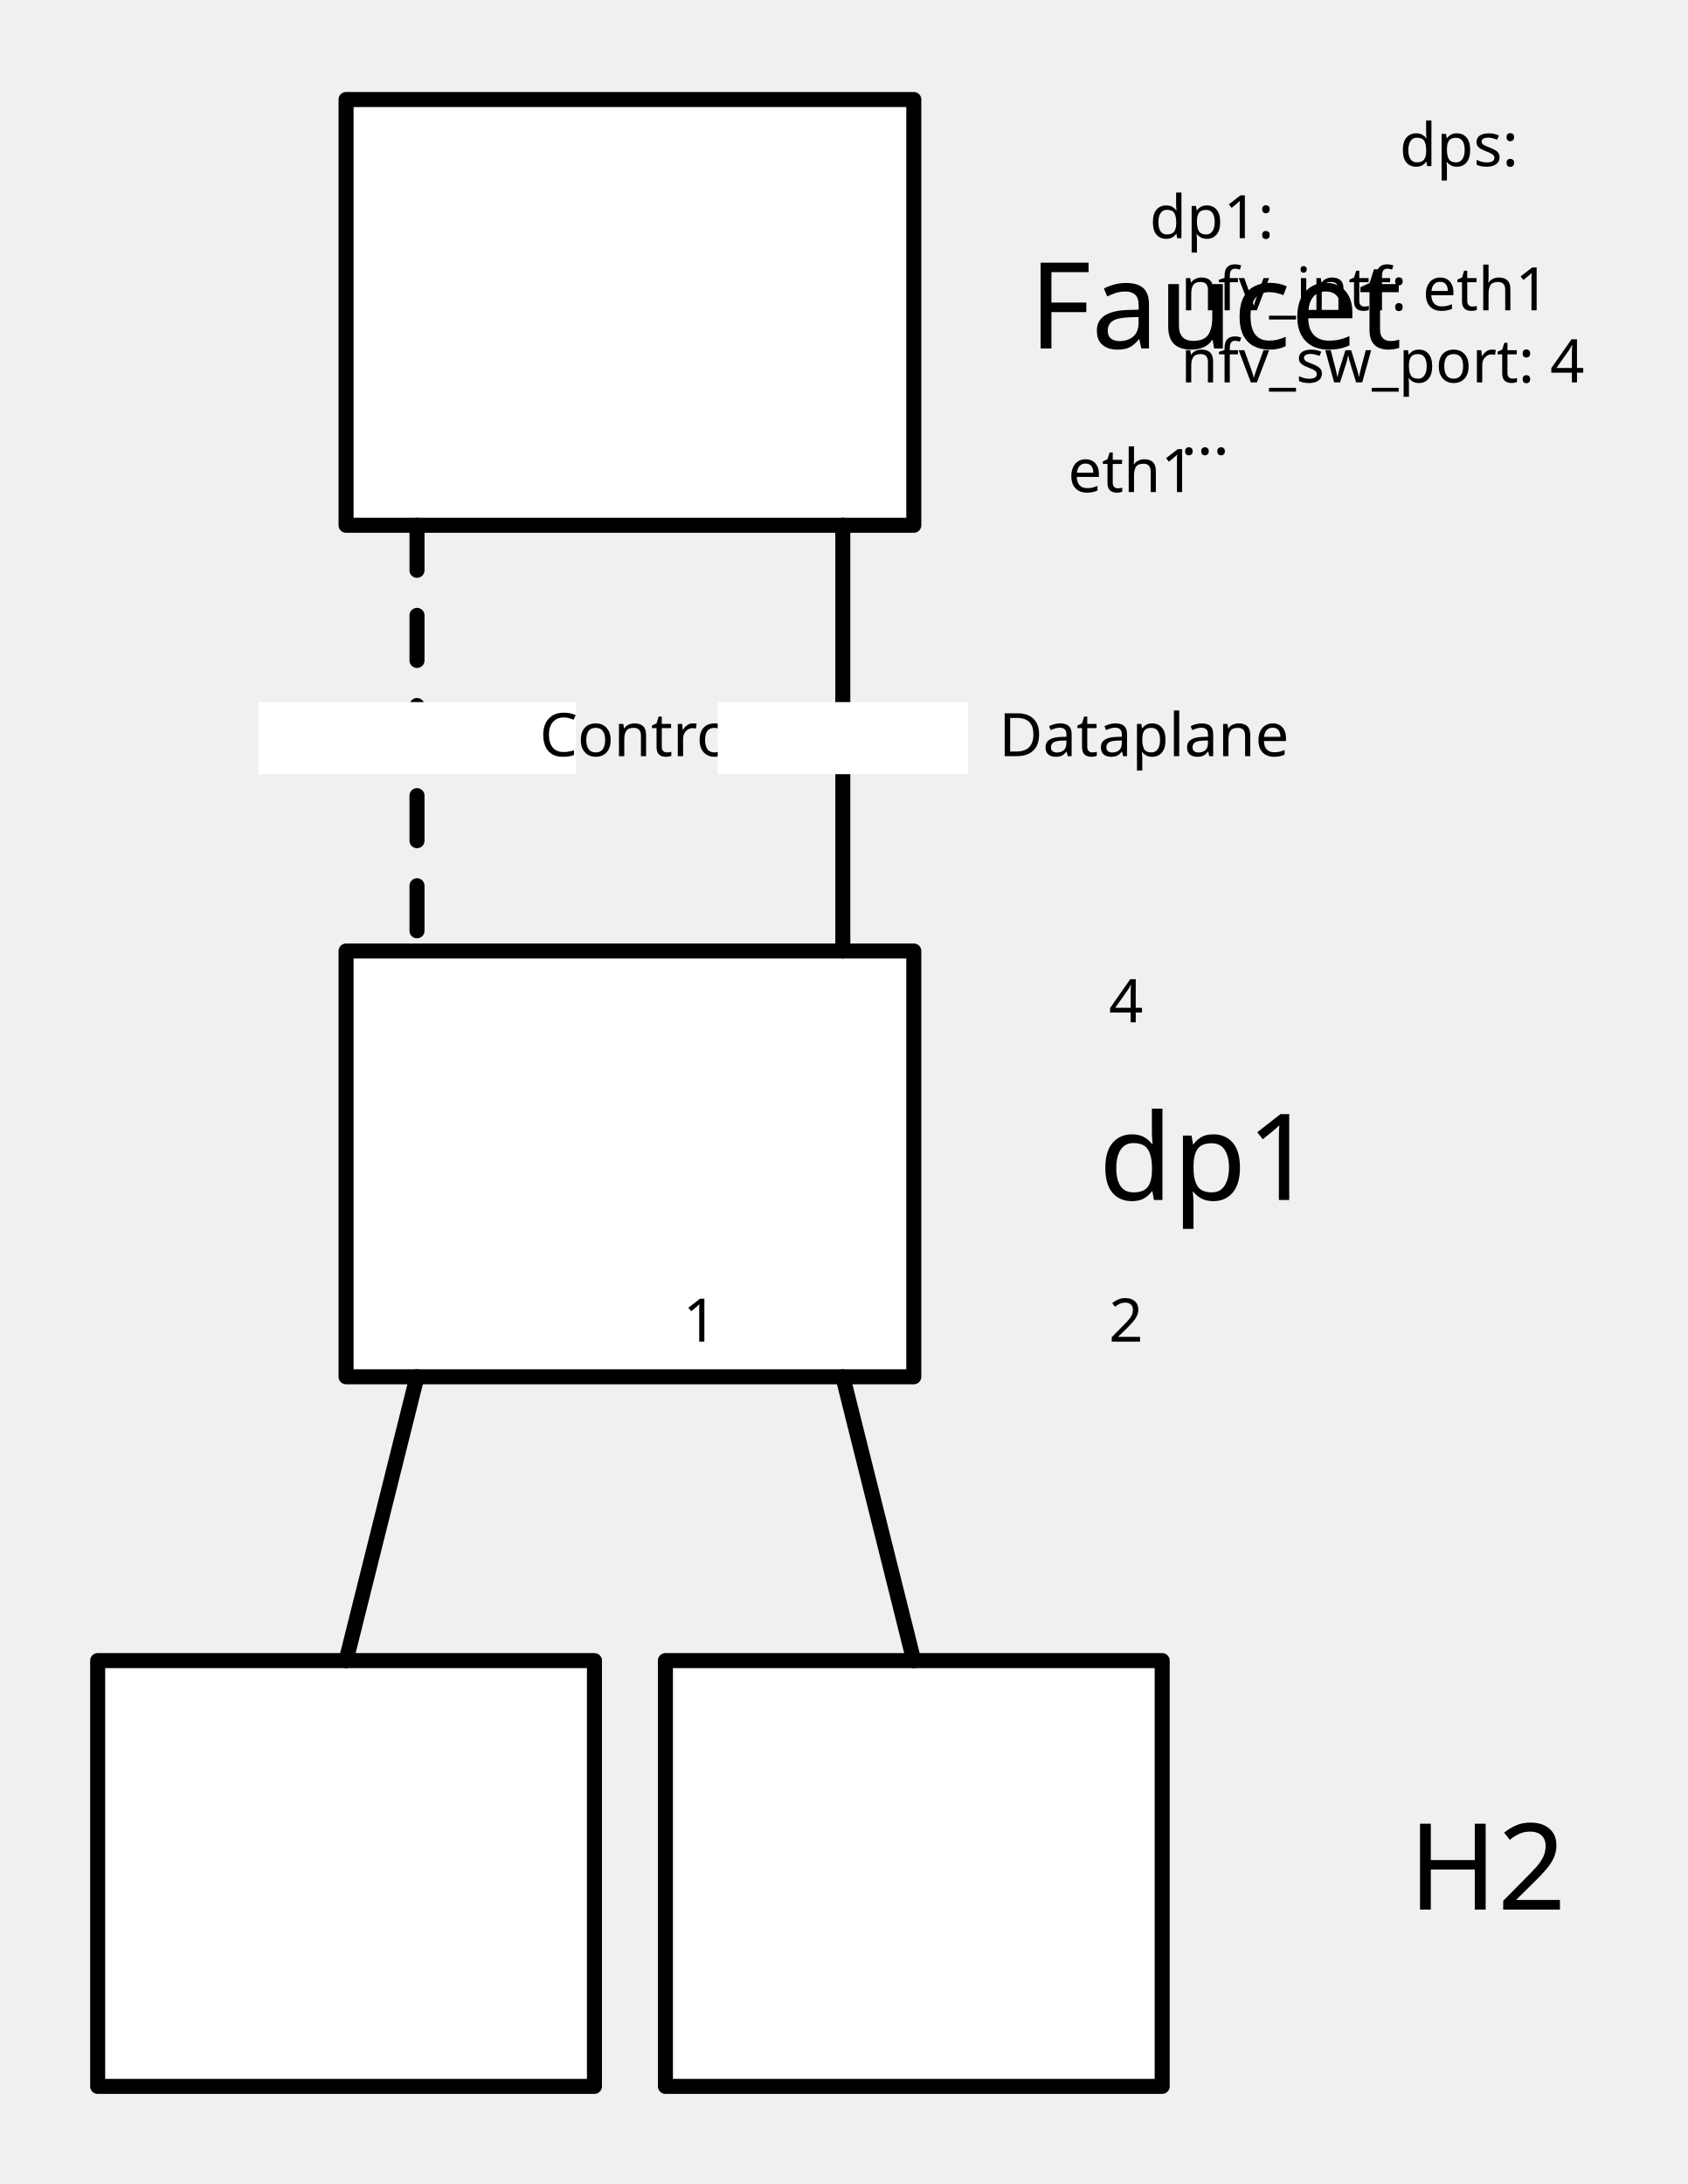
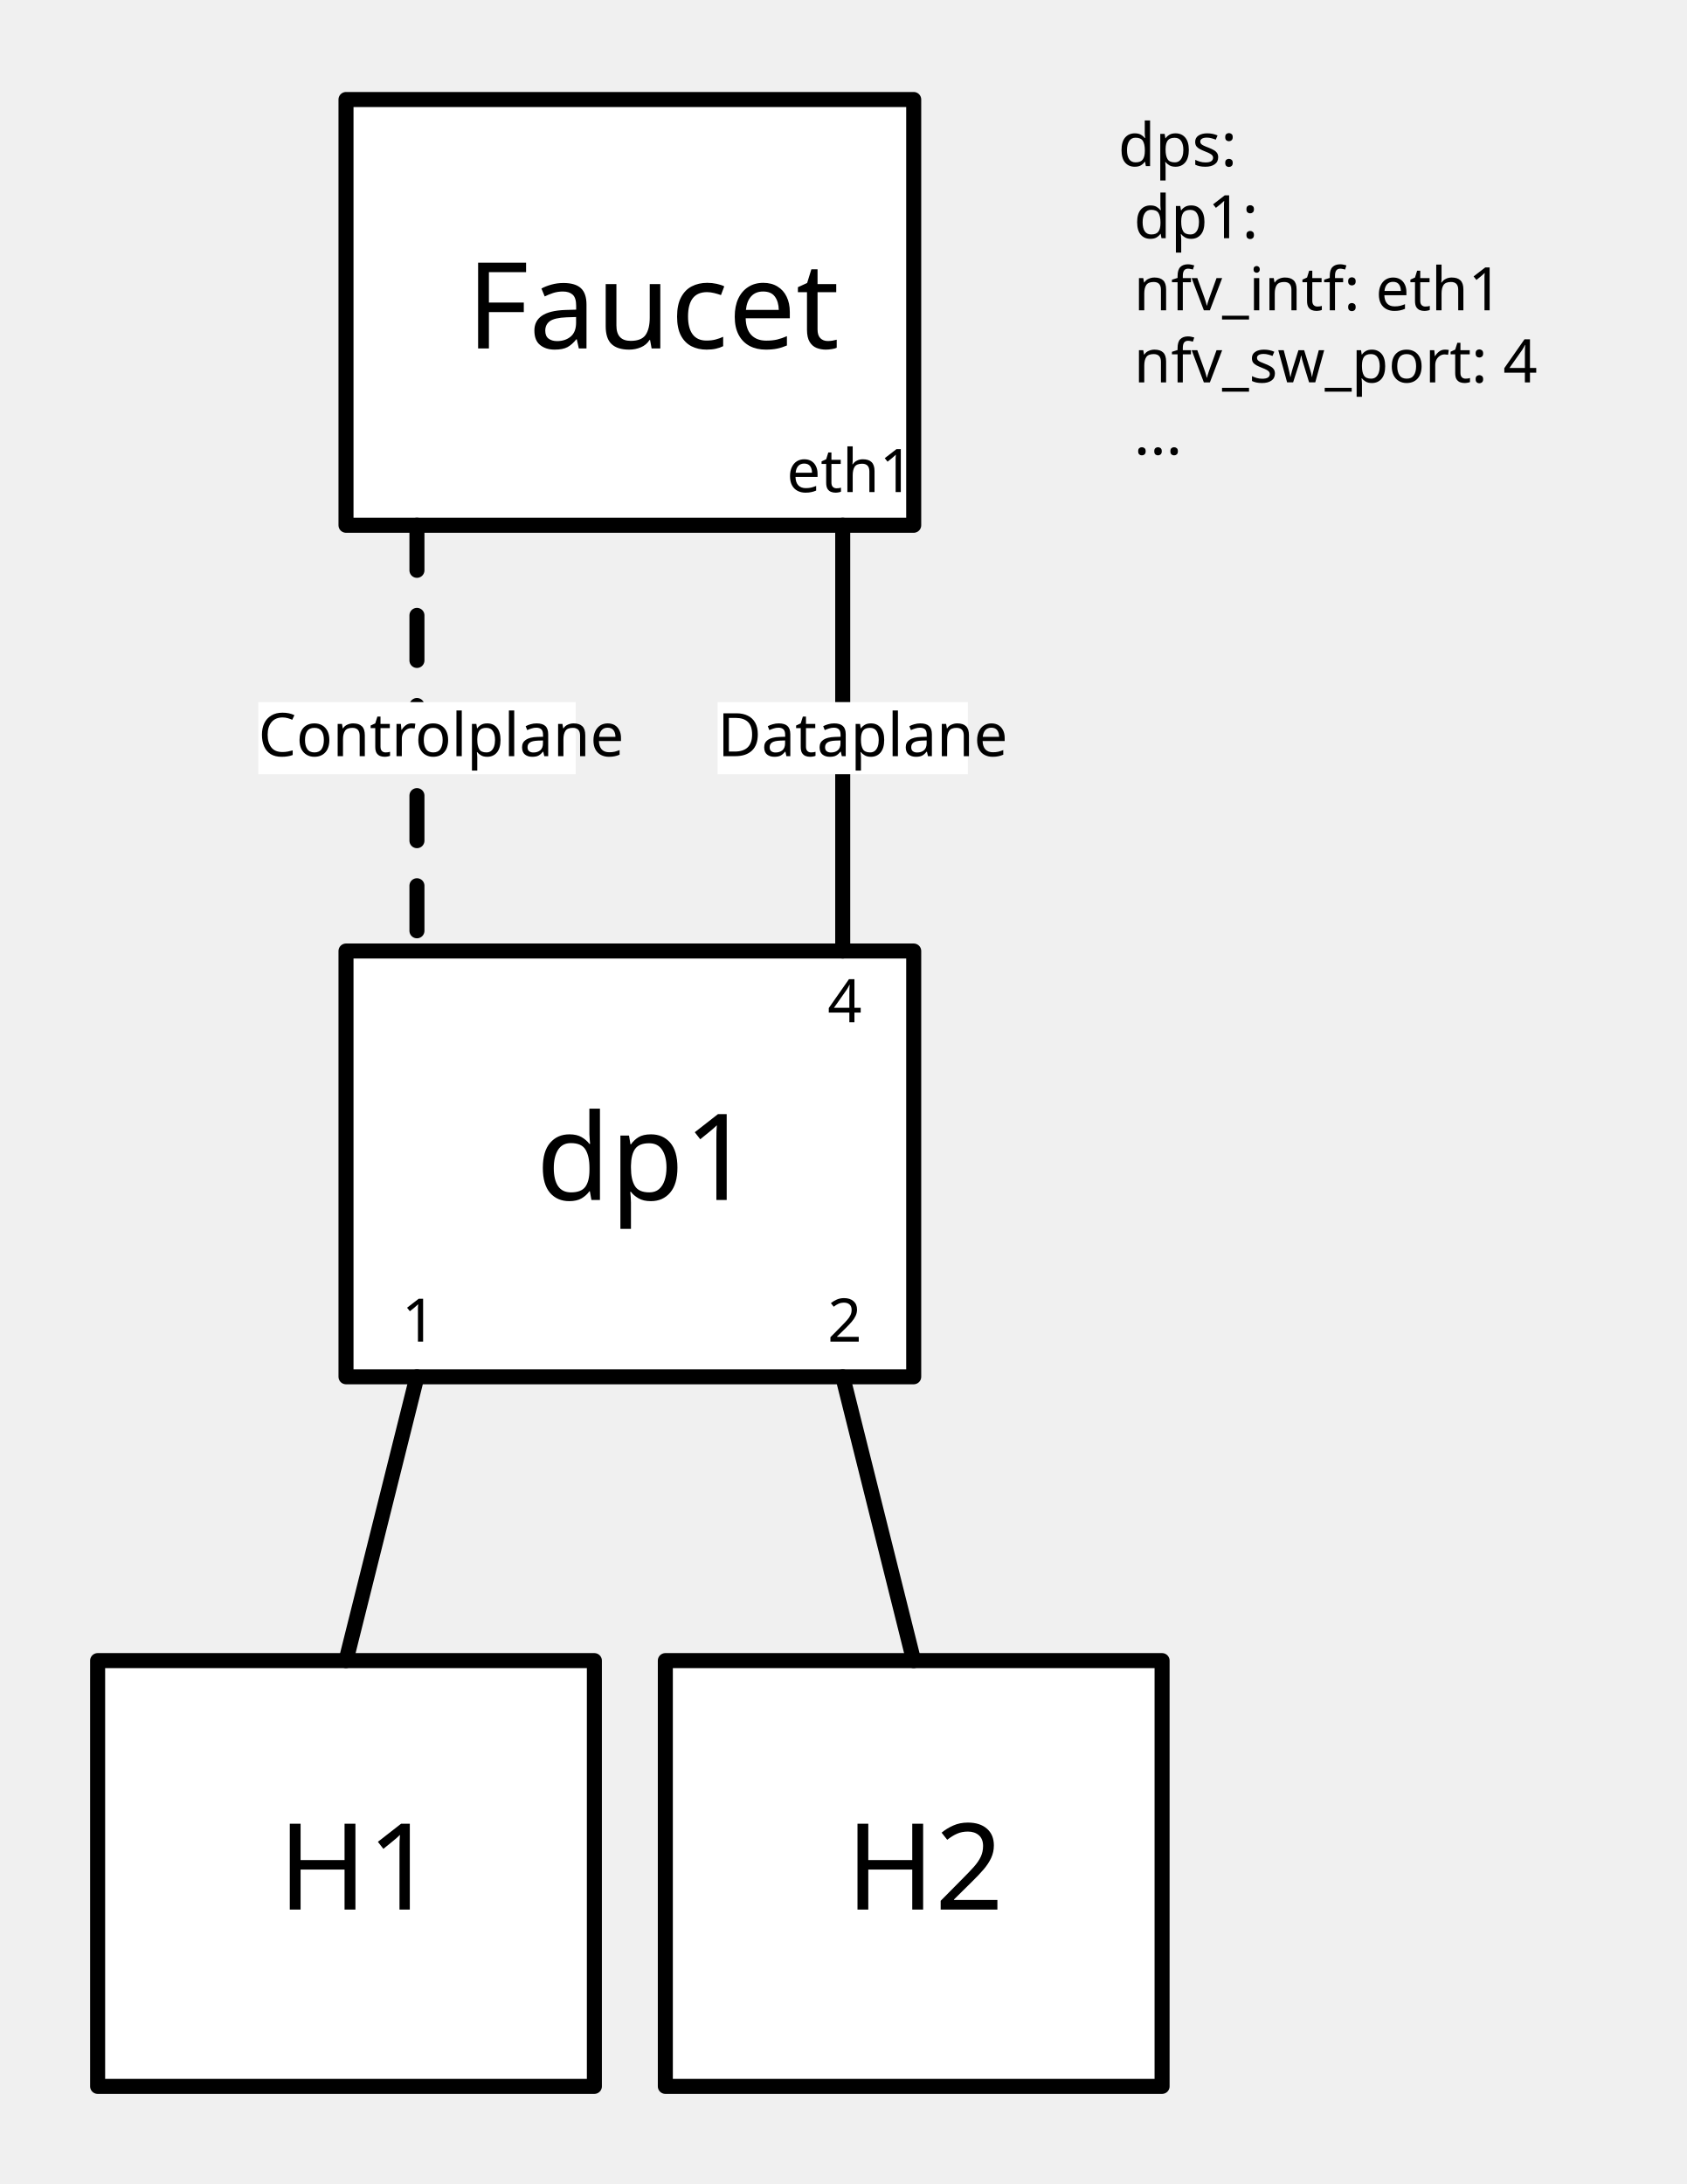
- <svg xmlns="http://www.w3.org/2000/svg" xmlns:ns1="http://schemas.microsoft.com/visio/2003/SVGExtensions/" width="4.68in" height="6.059in" viewBox="0 0 336.93 436.225" xml:space="preserve" color-interpolation-filters="sRGB" class="st9">
-   <ns1:documentProperties ns1:langID="1033" ns1:metric="true" ns1:viewMarkup="false">
-     <ns1:userDefs>
-       <ns1:ud ns1:nameU="msvNoAutoConnect" ns1:val="VT0(1):26" />
-     </ns1:userDefs>
-   </ns1:documentProperties>
-   <style type="text/css">
- 	
- 		.st1 {fill:#ffffff;stroke:#000000;stroke-linecap:round;stroke-linejoin:round;stroke-width:3}
- 		.st2 {fill:#000000;font-family:Calibri;font-size:2em}
- 		.st3 {stroke:#000000;stroke-linecap:round;stroke-linejoin:round;stroke-width:3}
- 		.st4 {stroke:#000000;stroke-dasharray:9,9;stroke-linecap:round;stroke-linejoin:round;stroke-width:3}
- 		.st5 {fill:#ffffff;stroke:none;stroke-linecap:butt;stroke-width:7.2}
- 		.st6 {fill:#000000;font-family:Calibri;font-size:1em}
- 		.st7 {fill:none;stroke:none;stroke-linecap:round;stroke-linejoin:round;stroke-width:0.75}
- 		.st8 {font-size:1em}
- 		.st9 {fill:none;fill-rule:evenodd;font-size:12px;overflow:visible;stroke-linecap:square;stroke-miterlimit:3}
- 	
- 	</style>
-   <g ns1:mID="0" ns1:index="1" ns1:groupContext="foregroundPage">
-     <ns1:pageProperties ns1:drawingScale="0.0393701" ns1:pageScale="0.0393701" ns1:drawingUnits="24" ns1:shadowOffsetX="8.50394" ns1:shadowOffsetY="-8.50394" />
-     <g id="shape1-1" ns1:mID="1" ns1:groupContext="shape" transform="translate(69.1063,-161.232)">
-       <ns1:userDefs>
-         <ns1:ud ns1:nameU="visVersion" ns1:val="VT0(15):26" />
-       </ns1:userDefs>
-       <ns1:textBlock ns1:margins="rect(4,4,4,4)" ns1:tabSpace="42.5197" />
-       <ns1:textRect cx="56.693" cy="393.706" width="113.39" height="85.039" />
-       <rect x="0" y="351.186" width="113.386" height="85.039" class="st1" />
-       <text x="38" y="400.91" class="st2" ns1:langID="1033">
-         <ns1:paragraph ns1:horizAlign="1" />
-         <ns1:tabList />dp1</text>
+ <svg xmlns="http://www.w3.org/2000/svg" width="449.241" height="581.634" class="st9" color-interpolation-filters="sRGB" viewBox="0 0 336.93 436.225" xml:space="preserve">
+   <style type="text/css">.st1{fill:#fff;stroke:#000;stroke-linecap:round;stroke-linejoin:round;stroke-width:3}.st2{fill:#000;font-family:Calibri;font-size:2em}.st3,.st4{stroke:#000;stroke-linecap:round;stroke-linejoin:round;stroke-width:3}.st4{stroke-dasharray:9,9}.st5{fill:#fff;stroke:none;stroke-linecap:butt;stroke-width:7.2}.st6{fill:#000;font-family:Calibri;font-size:1em}.st7{fill:none;stroke:none;stroke-linecap:round;stroke-linejoin:round;stroke-width:.75}.st8{font-size:1em}.st9{fill:none;fill-rule:evenodd;font-size:12px;overflow:visible;stroke-linecap:square;stroke-miterlimit:3}</style>
+   <g>
+     <g id="shape1-1" transform="translate(69.1063,-161.232)">
+       <rect width="113.386" height="85.039" x="0" y="351.186" class="st1" />
+       <text x="38" y="400.91" class="st2">dp1</text>
    </g>
-     <g id="shape2-4" ns1:mID="2" ns1:groupContext="shape" transform="translate(19.5,-19.5)">
-       <ns1:userDefs>
-         <ns1:ud ns1:nameU="visVersion" ns1:val="VT0(15):26" />
-       </ns1:userDefs>
-       <ns1:textBlock ns1:margins="rect(4,4,4,4)" ns1:tabSpace="42.5197" />
-       <ns1:textRect cx="49.606" cy="393.706" width="99.22" height="85.039" />
-       <rect x="0" y="351.186" width="99.213" height="85.039" class="st1" />
-       <text x="36.05" y="400.91" class="st2" ns1:langID="1033">
-         <ns1:paragraph ns1:horizAlign="1" />
-         <ns1:tabList />H1</text>
+     <g id="shape2-4" transform="translate(19.5,-19.5)">
+       <rect width="99.213" height="85.039" x="0" y="351.186" class="st1" />
+       <text x="36.05" y="400.91" class="st2">H1</text>
    </g>
-     <g id="shape4-7" ns1:mID="4" ns1:groupContext="shape" transform="translate(132.886,-19.5)">
-       <ns1:userDefs>
-         <ns1:ud ns1:nameU="visVersion" ns1:val="VT0(15):26" />
-       </ns1:userDefs>
-       <ns1:textBlock ns1:margins="rect(4,4,4,4)" ns1:tabSpace="42.5197" />
-       <ns1:textRect cx="49.606" cy="393.706" width="99.22" height="85.039" />
-       <rect x="0" y="351.186" width="99.213" height="85.039" class="st1" />
-       <text x="36.05" y="400.91" class="st2" ns1:langID="1033">
-         <ns1:paragraph ns1:horizAlign="1" />
-         <ns1:tabList />H2</text>
+     <g id="shape4-7" transform="translate(132.886,-19.5)">
+       <rect width="99.213" height="85.039" x="0" y="351.186" class="st1" />
+       <text x="36.05" y="400.91" class="st2">H2</text>
    </g>
-     <g id="shape8-10" ns1:mID="8" ns1:groupContext="shape" transform="translate(506.48,380.793) rotate(104.036)">
+     <g id="shape8-10" transform="translate(506.48,380.793) rotate(104.036)">
      <path d="M0 436.23 L58.44 436.23" class="st3" />
    </g>
-     <g id="shape9-13" ns1:mID="9" ns1:groupContext="shape" transform="translate(591.52,169.193) rotate(75.9638)">
+     <g id="shape9-13" transform="translate(591.52,169.193) rotate(75.9638)">
      <path d="M0 436.23 L58.44 436.23" class="st3" />
    </g>
-     <g id="shape10-16" ns1:mID="10" ns1:groupContext="shape" transform="translate(69.1063,-331.311)">
-       <ns1:userDefs>
-         <ns1:ud ns1:nameU="visVersion" ns1:val="VT0(15):26" />
-       </ns1:userDefs>
-       <ns1:textBlock ns1:margins="rect(4,4,4,4)" ns1:tabSpace="42.5197" />
-       <ns1:textRect cx="56.693" cy="393.706" width="113.39" height="85.039" />
-       <rect x="0" y="351.186" width="113.386" height="85.039" class="st1" />
-       <text x="24.06" y="400.91" class="st2" ns1:langID="1033">
-         <ns1:paragraph ns1:horizAlign="1" />
-         <ns1:tabList />Faucet</text>
+     <g id="shape10-16" transform="translate(69.1063,-331.311)">
+       <rect width="113.386" height="85.039" x="0" y="351.186" class="st1" />
+       <text x="24.06" y="400.91" class="st2">Faucet</text>
    </g>
-     <g id="shape15-19" ns1:mID="15" ns1:groupContext="shape" transform="translate(519.505,104.914) rotate(90)">
-       <ns1:textBlock ns1:margins="rect(4,4,4,4)" ns1:tabSpace="42.5197" />
-       <ns1:textRect cx="42.52" cy="436.225" width="85.04" height="0" transform="rotate(-90)" />
+     <g id="shape15-19" transform="translate(519.505,104.914) rotate(90)">
      <path d="M0 436.23 L85.04 436.23" class="st4" />
-       <rect ns1:rectContext="textBkgnd" x="-467.925" y="35.32" width="63.399" height="14.4" transform="rotate(-90)" class="st5" />
-       <text x="-467.92" y="46.12" transform="rotate(-90)" class="st6" ns1:langID="1033">
-         <ns1:paragraph ns1:horizAlign="1" />
-         <ns1:tabList />Controlplane</text>
+       <rect width="63.399" height="14.4" x="-467.925" y="35.32" class="st5" transform="rotate(-90)" />
+       <text x="-467.92" y="46.12" class="st6" transform="rotate(-90)">Controlplane</text>
    </g>
-     <g id="shape16-24" ns1:mID="16" ns1:groupContext="shape" transform="translate(604.544,104.914) rotate(90)">
-       <ns1:textBlock ns1:margins="rect(4,4,4,4)" ns1:tabSpace="42.5197" />
-       <ns1:textRect cx="42.52" cy="436.225" width="85.04" height="0" transform="rotate(-90)" />
+     <g id="shape16-24" transform="translate(604.544,104.914) rotate(90)">
      <path d="M0 436.23 L85.04 436.23" class="st3" />
-       <rect ns1:rectContext="textBkgnd" x="-461.216" y="35.32" width="49.981" height="14.4" transform="rotate(-90)" class="st5" />
-       <text x="-461.22" y="46.12" transform="rotate(-90)" class="st6" ns1:langID="1033">
-         <ns1:paragraph ns1:horizAlign="1" />
-         <ns1:tabList />Dataplane</text>
+       <rect width="49.981" height="14.4" x="-461.216" y="35.32" class="st5" transform="rotate(-90)" />
+       <text x="-461.22" y="46.12" class="st6" transform="rotate(-90)">Dataplane</text>
    </g>
-     <g id="shape22-29" ns1:mID="22" ns1:groupContext="shape" transform="translate(219.343,-332.811)">
-       <ns1:textBlock ns1:margins="rect(4,4,4,4)" ns1:tabSpace="42.5197" ns1:verticalAlign="0" />
-       <ns1:textRect cx="49.606" cy="393.706" width="99.22" height="85.039" />
-       <rect x="0" y="351.186" width="99.213" height="85.039" class="st7" />
-       <text x="4" y="365.99" class="st6" ns1:langID="1033">
-         <ns1:paragraph />
-         <ns1:tabList />dps:<ns1:newlineChar />
-         <tspan x="4" dy="1.2em" class="st8">  </tspan>dp1:<ns1:newlineChar />
-         <tspan x="4" dy="1.2em" class="st8">    </tspan>nfv_intf: eth1<ns1:newlineChar />
-         <tspan x="4" dy="1.2em" class="st8">    </tspan>nfv_sw_port: 4<ns1:newlineChar />
-         <tspan x="4" dy="1.2em" class="st8">    </tspan>...</text>
+     <g id="shape22-29" transform="translate(219.343,-332.811)">
+       <rect width="99.213" height="85.039" x="0" y="351.186" class="st7" />
+       <text x="4" y="365.99" class="st6">dps:<tspan x="4" class="st8" dy="1.2em"> </tspan>dp1:<tspan x="4" class="st8" dy="1.2em"> </tspan>nfv_intf: eth1<tspan x="4" class="st8" dy="1.2em"> </tspan>nfv_sw_port: 4<tspan x="4" class="st8" dy="1.2em"> </tspan>...</text>
    </g>
-     <g id="shape24-36" ns1:mID="24" ns1:groupContext="shape" transform="translate(74.2795,-161.232)">
-       <ns1:textBlock ns1:margins="rect(4,4,4,4)" ns1:tabSpace="42.5197" />
-       <ns1:textRect cx="9" cy="425.595" width="18" height="21.26" />
-       <rect x="0" y="414.966" width="18" height="21.26" class="st7" />
-       <text x="5.96" y="429.2" class="st6" ns1:langID="1033">
-         <ns1:paragraph ns1:horizAlign="1" />
-         <ns1:tabList />1</text>
+     <g id="shape24-36" transform="translate(74.2795,-161.232)">
+       <rect width="18" height="21.26" x="0" y="414.966" class="st7" />
+       <text x="5.96" y="429.2" class="st6">1</text>
    </g>
-     <g id="shape25-39" ns1:mID="25" ns1:groupContext="shape" transform="translate(159.319,-161.232)">
-       <ns1:textBlock ns1:margins="rect(4,4,4,4)" ns1:tabSpace="42.5197" />
-       <ns1:textRect cx="9" cy="425.595" width="18" height="21.26" />
-       <rect x="0" y="414.966" width="18" height="21.26" class="st7" />
-       <text x="5.96" y="429.2" class="st6" ns1:langID="1033">
-         <ns1:paragraph ns1:horizAlign="1" />
-         <ns1:tabList />2</text>
+     <g id="shape25-39" transform="translate(159.319,-161.232)">
+       <rect width="18" height="21.26" x="0" y="414.966" class="st7" />
+       <text x="5.96" y="429.2" class="st6">2</text>
    </g>
-     <g id="shape26-42" ns1:mID="26" ns1:groupContext="shape" transform="translate(159.319,-225.012)">
-       <ns1:textBlock ns1:margins="rect(4,4,4,4)" ns1:tabSpace="42.5197" />
-       <ns1:textRect cx="9" cy="425.595" width="18" height="21.26" />
-       <rect x="0" y="414.966" width="18" height="21.26" class="st7" />
-       <text x="5.96" y="429.2" class="st6" ns1:langID="1033">
-         <ns1:paragraph ns1:horizAlign="1" />
-         <ns1:tabList />4</text>
+     <g id="shape26-42" transform="translate(159.319,-225.012)">
+       <rect width="18" height="21.26" x="0" y="414.966" class="st7" />
+       <text x="5.96" y="429.2" class="st6">4</text>
    </g>
-     <g id="shape30-45" ns1:mID="30" ns1:groupContext="shape" transform="translate(149.894,-331.311)">
-       <ns1:textBlock ns1:margins="rect(4,4,4,4)" ns1:tabSpace="42.5197" />
-       <ns1:textRect cx="18.425" cy="425.989" width="36.86" height="20.472" />
-       <rect x="0" y="415.753" width="36.85" height="20.472" class="st7" />
-       <text x="7.24" y="429.59" class="st6" ns1:langID="1033">
-         <ns1:paragraph ns1:horizAlign="1" />
-         <ns1:tabList />eth1</text>
+     <g id="shape30-45" transform="translate(149.894,-331.311)">
+       <rect width="36.85" height="20.472" x="0" y="415.753" class="st7" />
+       <text x="7.24" y="429.59" class="st6">eth1</text>
    </g>
  </g>
</svg>
